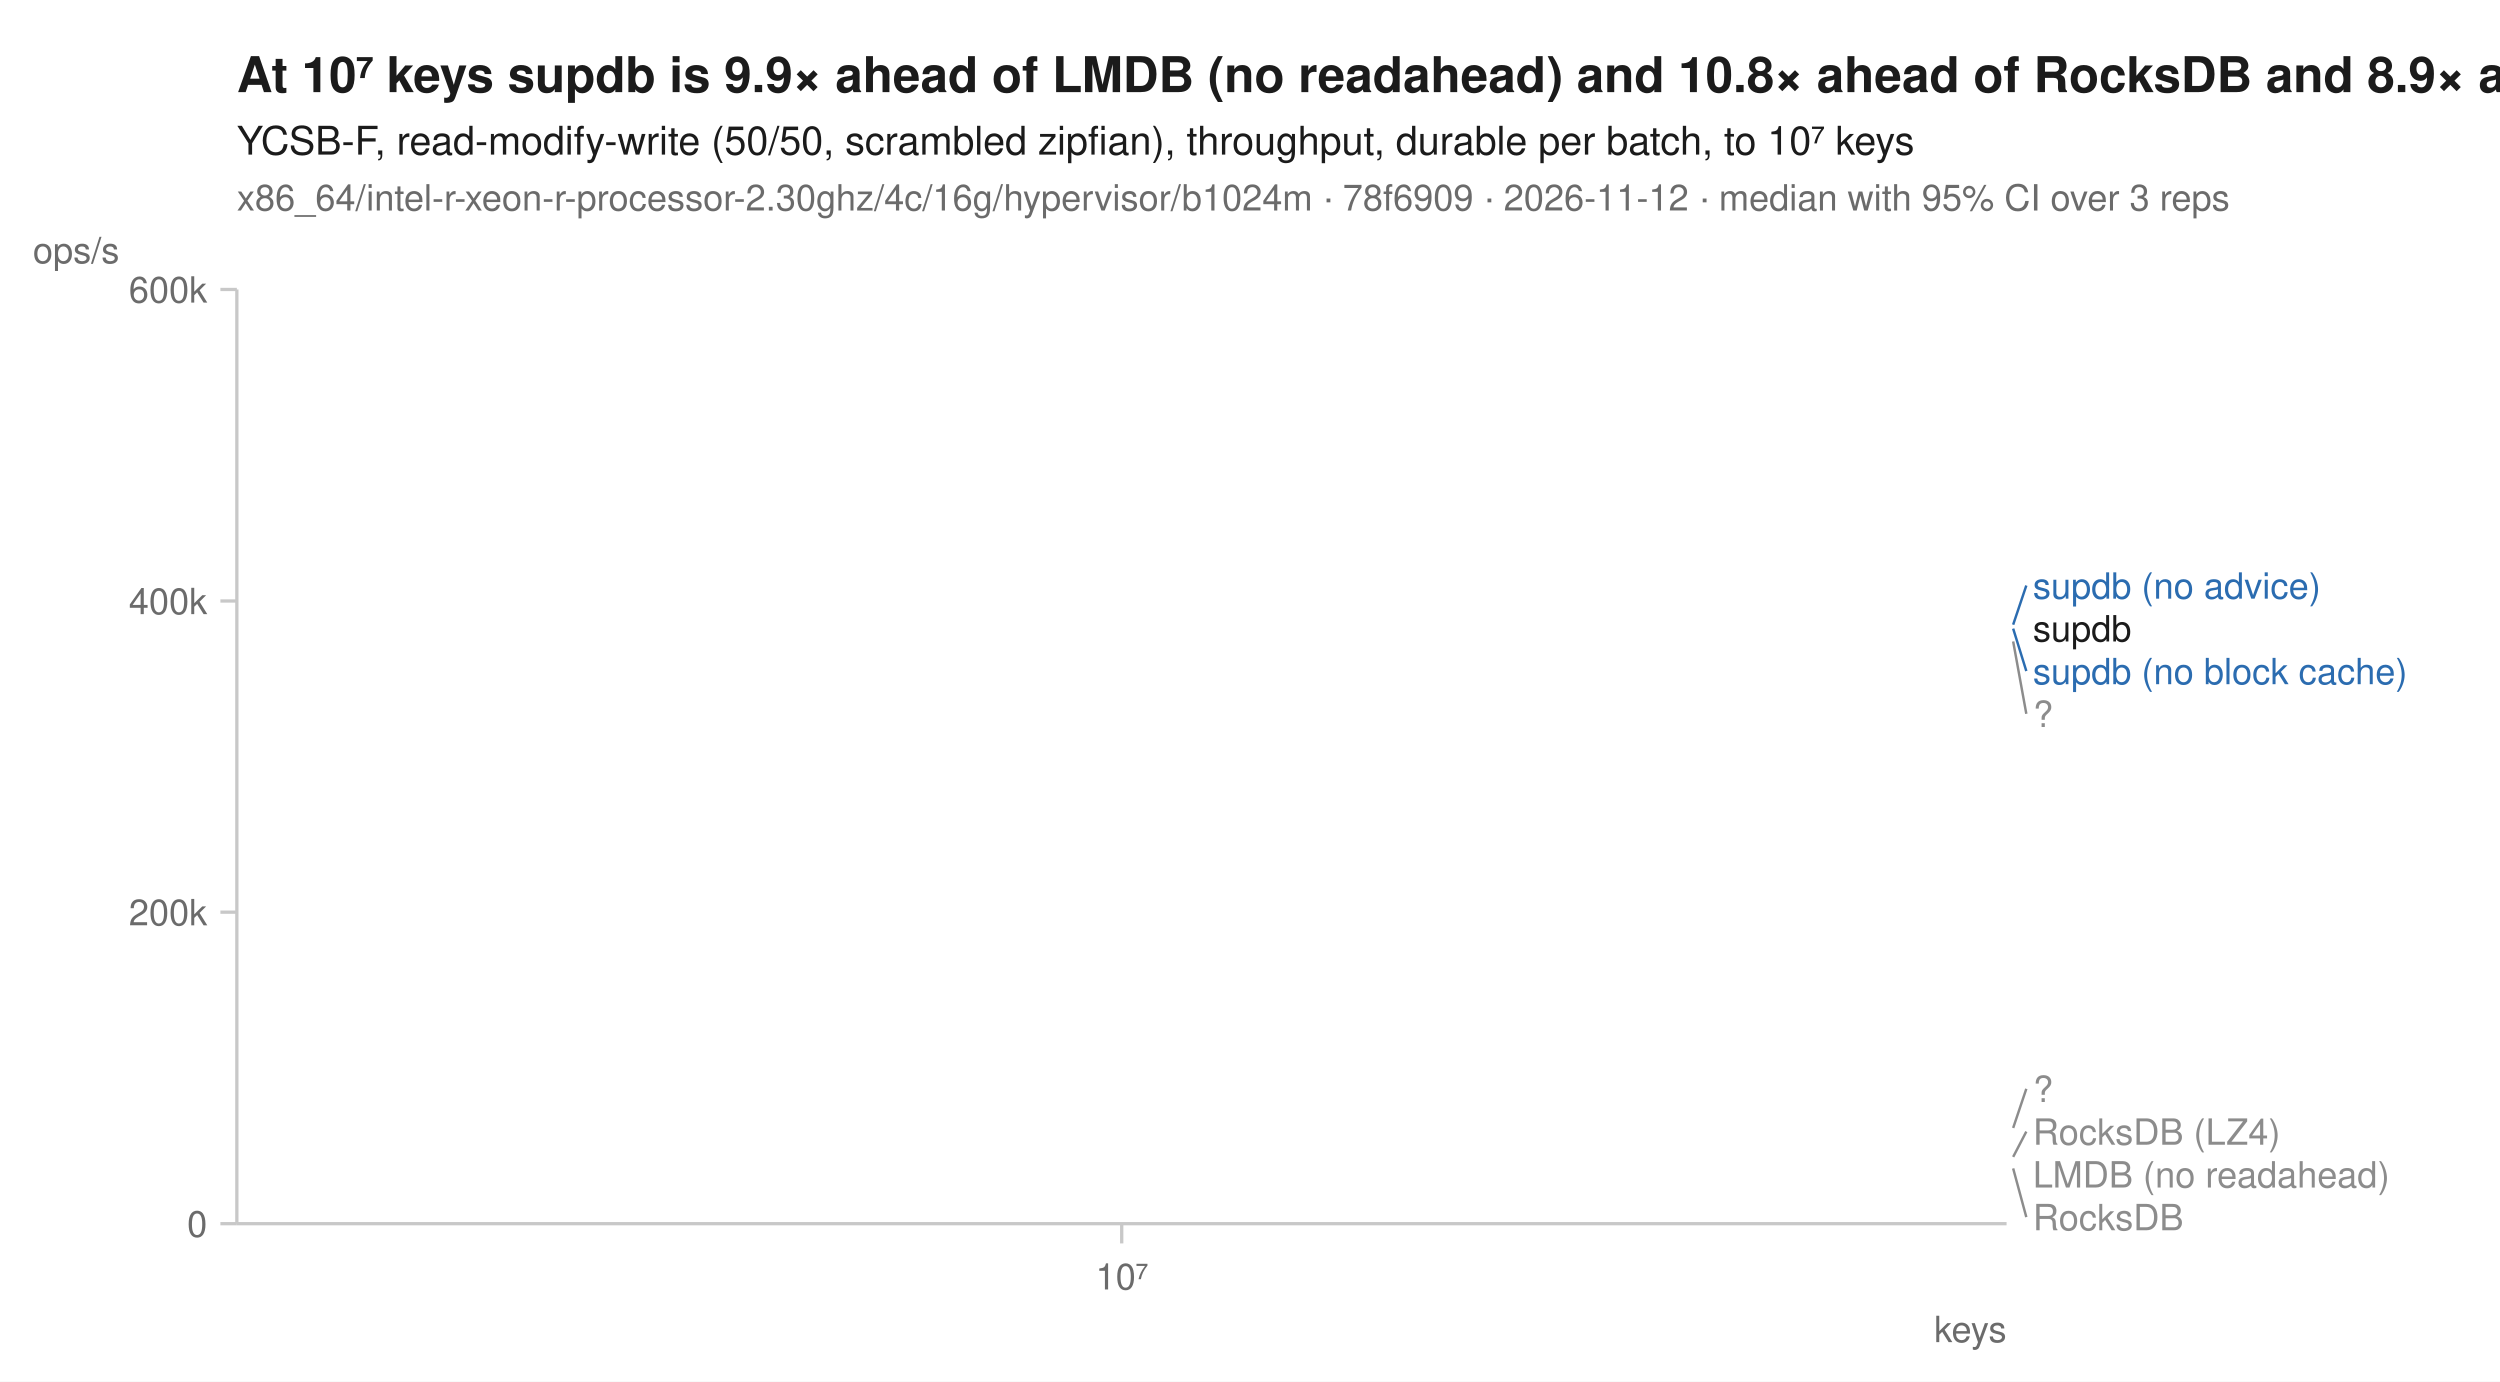
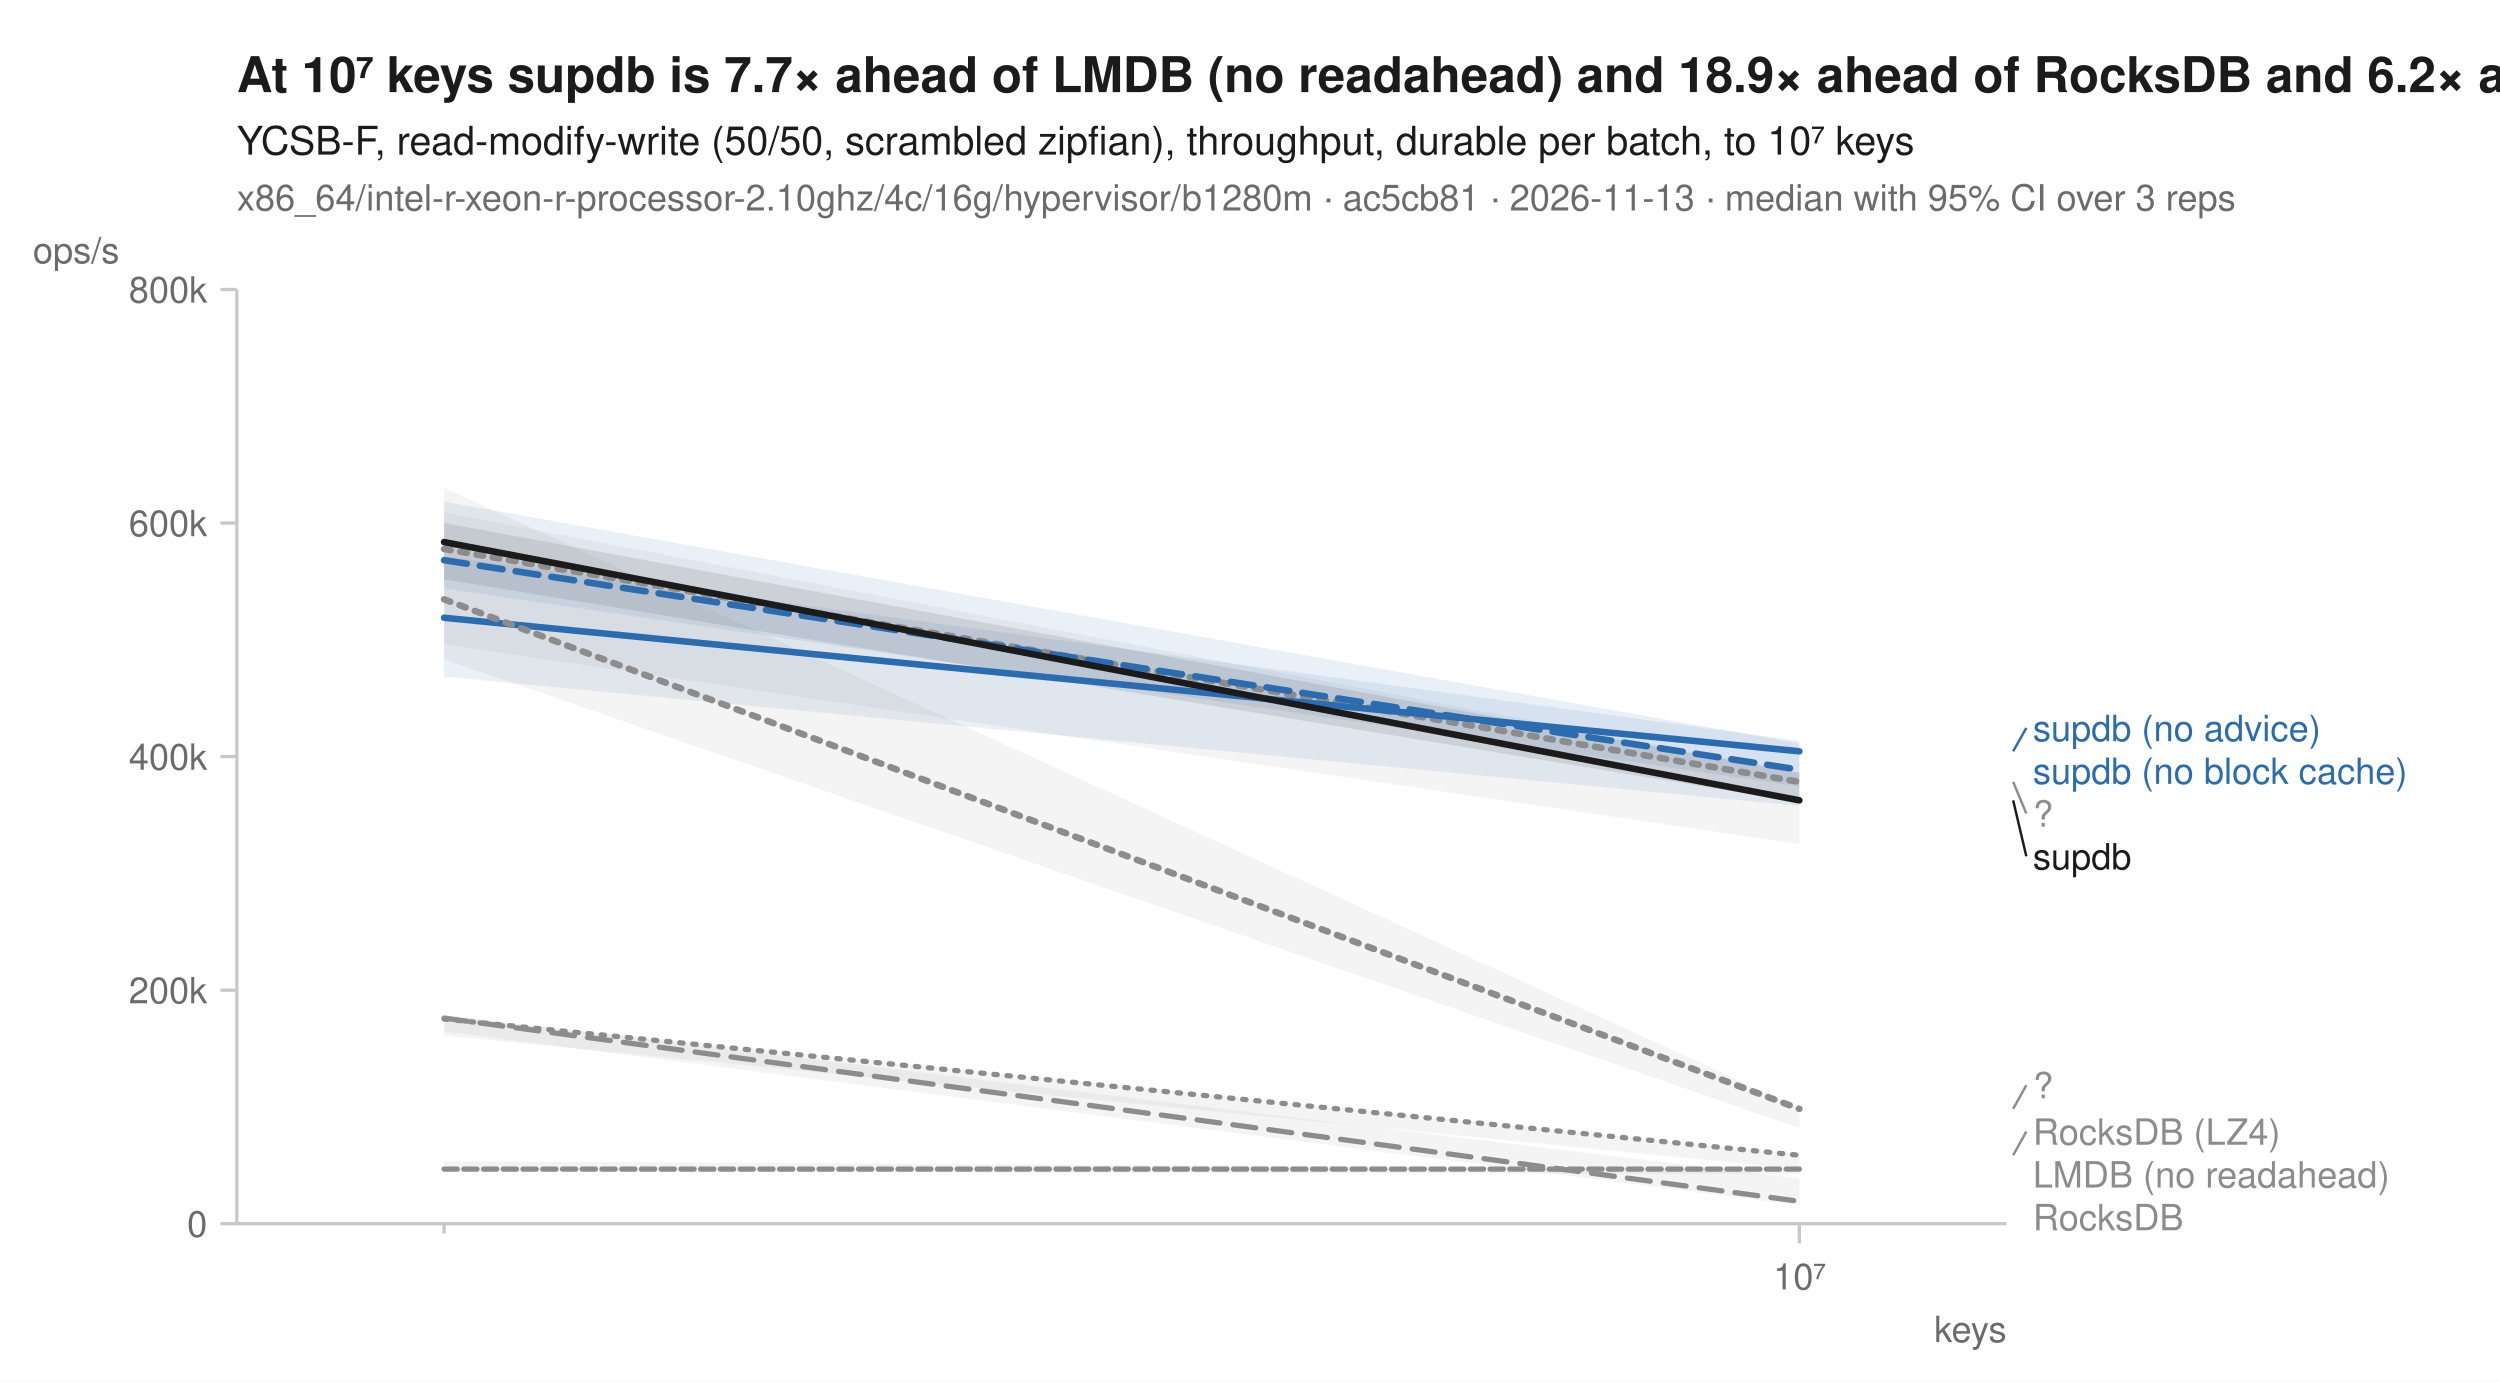
<svg xmlns="http://www.w3.org/2000/svg" width="760" height="420" viewBox="0 0 760 420" font-family="-apple-system, BlinkMacSystemFont, 'Segoe UI', Helvetica, Arial, sans-serif" fill="#1b1b1b">
  <rect width="760" height="420" fill="white" />
-   <text x="72" y="28" font-size="15" font-weight="600">At 10⁷ keys supdb is 9.9× ahead of LMDB (no readahead) and 10.8× ahead of RocksDB and 8.9× ahead of RocksDB (LZ4)</text>
+   <text x="72" y="28" font-size="15" font-weight="600">At 10⁷ keys supdb is 7.7× ahead of LMDB (no readahead) and 18.9× ahead of RocksDB and 6.2× ahead of RocksDB (LZ4)</text>
  <text x="72" y="47" font-size="12">YCSB-F, read-modify-write (50/50, scrambled zipfian), throughput, durable per batch, to 10⁷ keys</text>
-   <text x="72" y="64" font-size="11" fill="#6b6b6b">x86_64/intel-r-xeon-r-processor-2.30ghz/4c/16g/hypervisor/b1024m · 78f6909 · 2026-11-12 · median with 95% CI over 3 reps</text>
+   <text x="72" y="64" font-size="11" fill="#6b6b6b">x86_64/intel-r-xeon-r-processor-2.10ghz/4c/16g/hypervisor/b1280m · ac5cb81 · 2026-11-13 · median with 95% CI over 3 reps</text>
  <line x1="72" y1="372" x2="610" y2="372" stroke="#c8c8c8" stroke-width="1" />
  <line x1="72" y1="88" x2="72" y2="372" stroke="#c8c8c8" stroke-width="1" />
-   <line x1="341.0" y1="372" x2="341.0" y2="378" stroke="#c8c8c8" stroke-width="1" />
-   <text x="341.0" y="392" font-size="11" text-anchor="middle" fill="#6b6b6b">10⁷</text>
+   <line x1="135.0" y1="372" x2="135.0" y2="375" stroke="#c8c8c8" stroke-width="1" />
+   <line x1="547.0" y1="372" x2="547.0" y2="378" stroke="#c8c8c8" stroke-width="1" />
+   <text x="547.0" y="392" font-size="11" text-anchor="middle" fill="#6b6b6b">10⁷</text>
  <text x="610" y="408" font-size="11" text-anchor="end" fill="#6b6b6b">keys</text>
  <line x1="67" y1="372.0" x2="72" y2="372.0" stroke="#c8c8c8" stroke-width="1" />
  <text x="63" y="376.0" font-size="11" text-anchor="end" fill="#6b6b6b">0</text>
-   <line x1="67" y1="277.3" x2="72" y2="277.3" stroke="#c8c8c8" stroke-width="1" />
-   <text x="63" y="281.3" font-size="11" text-anchor="end" fill="#6b6b6b">200k</text>
-   <line x1="67" y1="182.7" x2="72" y2="182.7" stroke="#c8c8c8" stroke-width="1" />
-   <text x="63" y="186.7" font-size="11" text-anchor="end" fill="#6b6b6b">400k</text>
+   <line x1="67" y1="301.0" x2="72" y2="301.0" stroke="#c8c8c8" stroke-width="1" />
+   <text x="63" y="305.0" font-size="11" text-anchor="end" fill="#6b6b6b">200k</text>
+   <line x1="67" y1="230.0" x2="72" y2="230.0" stroke="#c8c8c8" stroke-width="1" />
+   <text x="63" y="234.0" font-size="11" text-anchor="end" fill="#6b6b6b">400k</text>
+   <line x1="67" y1="159.0" x2="72" y2="159.0" stroke="#c8c8c8" stroke-width="1" />
+   <text x="63" y="163.0" font-size="11" text-anchor="end" fill="#6b6b6b">600k</text>
  <line x1="67" y1="88.0" x2="72" y2="88.0" stroke="#c8c8c8" stroke-width="1" />
-   <text x="63" y="92.0" font-size="11" text-anchor="end" fill="#6b6b6b">600k</text>
+   <text x="63" y="92.0" font-size="11" text-anchor="end" fill="#6b6b6b">800k</text>
  <text x="10" y="80" font-size="11" text-anchor="start" fill="#6b6b6b">ops/s</text>
-   <path d="M341.0,351.7 " fill="none" stroke="#8c8c8c" stroke-width="1.6" stroke-linejoin="round" stroke-linecap="round" stroke-dasharray="1,3" />
-   <path d="M341.0,353.7 " fill="none" stroke="#8c8c8c" stroke-width="1.6" stroke-linejoin="round" stroke-linecap="round" stroke-dasharray="4,2" />
-   <path d="M341.0,195.0 " fill="none" stroke="#8c8c8c" stroke-width="2" stroke-linejoin="round" stroke-linecap="round" stroke-dasharray="2,3" />
-   <path d="M341.0,355.2 " fill="none" stroke="#8c8c8c" stroke-width="1.6" stroke-linejoin="round" stroke-linecap="round" stroke-dasharray="7,4" />
-   <path d="M341.0,191.1 " fill="none" stroke="#2b6cb0" stroke-width="2" stroke-linejoin="round" stroke-linecap="round" stroke-dasharray="7,4" />
-   <path d="M341.0,189.9 " fill="none" stroke="#2b6cb0" stroke-width="2" stroke-linejoin="round" stroke-linecap="round" />
-   <path d="M341.0,342.9 " fill="none" stroke="#8c8c8c" stroke-width="2" stroke-linejoin="round" stroke-linecap="round" stroke-dasharray="2,3" />
-   <path d="M341.0,190.7 " fill="none" stroke="#1b1b1b" stroke-width="2" stroke-linejoin="round" stroke-linecap="round" />
-   <line x1="612.0" y1="189.9" x2="616.0" y2="178.0" stroke="#2b6cb0" stroke-width="0.75" />
-   <text x="618.0" y="182.0" font-size="11" fill="#2b6cb0">supdb (no advice)</text>
-   <text x="618.0" y="195.0" font-size="11" fill="#1b1b1b">supdb</text>
-   <line x1="612.0" y1="191.1" x2="616.0" y2="204.0" stroke="#2b6cb0" stroke-width="0.75" />
-   <text x="618.0" y="208.0" font-size="11" fill="#2b6cb0">supdb (no block cache)</text>
-   <line x1="612.0" y1="195.0" x2="616.0" y2="217.0" stroke="#8c8c8c" stroke-width="0.75" />
-   <text x="618.0" y="221.0" font-size="11" fill="#8c8c8c">?</text>
-   <line x1="612.0" y1="342.9" x2="616.0" y2="331.0" stroke="#8c8c8c" stroke-width="0.75" />
-   <text x="618.0" y="335.0" font-size="11" fill="#8c8c8c">?</text>
-   <line x1="612.0" y1="351.7" x2="616.0" y2="344.0" stroke="#8c8c8c" stroke-width="0.75" />
+   <path d="M135.0,309.2 L547.0,351.0 L547.0,355.4 L135.0,314.8 Z" fill="#8c8c8c" fill-opacity="0.10" />
+   <path d="M135.0,353.0 L547.0,355.3 L547.0,356.9 L135.0,356.2 Z" fill="#8c8c8c" fill-opacity="0.10" />
+   <path d="M135.0,155.8 L547.0,234.7 L547.0,256.6 L135.0,195.9 Z" fill="#8c8c8c" fill-opacity="0.10" />
+   <path d="M135.0,308.5 L547.0,358.3 L547.0,366.4 L135.0,313.6 Z" fill="#8c8c8c" fill-opacity="0.10" />
+   <path d="M135.0,169.1 L547.0,225.2 L547.0,239.1 L135.0,178.9 Z" fill="#2b6cb0" fill-opacity="0.10" />
+   <path d="M135.0,152.5 L547.0,226.0 L547.0,245.0 L135.0,205.7 Z" fill="#2b6cb0" fill-opacity="0.10" />
+   <path d="M135.0,148.3 L547.0,336.9 L547.0,342.9 L135.0,200.4 Z" fill="#8c8c8c" fill-opacity="0.10" />
+   <path d="M135.0,159.0 L547.0,235.0 L547.0,243.9 L135.0,176.1 Z" fill="#1b1b1b" fill-opacity="0.10" />
+   <path d="M135.0,309.8 L547.0,351.2 " fill="none" stroke="#8c8c8c" stroke-width="1.6" stroke-linejoin="round" stroke-linecap="round" stroke-dasharray="1,3" />
+   <path d="M135.0,355.4 L547.0,355.4 " fill="none" stroke="#8c8c8c" stroke-width="1.6" stroke-linejoin="round" stroke-linecap="round" stroke-dasharray="4,2" />
+   <path d="M135.0,166.9 L547.0,237.7 " fill="none" stroke="#8c8c8c" stroke-width="2" stroke-linejoin="round" stroke-linecap="round" stroke-dasharray="2,3" />
+   <path d="M135.0,309.5 L547.0,365.2 " fill="none" stroke="#8c8c8c" stroke-width="1.6" stroke-linejoin="round" stroke-linecap="round" stroke-dasharray="7,4" />
+   <path d="M135.0,170.3 L547.0,234.0 " fill="none" stroke="#2b6cb0" stroke-width="2" stroke-linejoin="round" stroke-linecap="round" stroke-dasharray="7,4" />
+   <path d="M135.0,187.8 L547.0,228.4 " fill="none" stroke="#2b6cb0" stroke-width="2" stroke-linejoin="round" stroke-linecap="round" />
+   <path d="M135.0,182.2 L547.0,337.1 " fill="none" stroke="#8c8c8c" stroke-width="2" stroke-linejoin="round" stroke-linecap="round" stroke-dasharray="2,3" />
+   <path d="M135.0,164.8 L547.0,243.3 " fill="none" stroke="#1b1b1b" stroke-width="2" stroke-linejoin="round" stroke-linecap="round" />
+   <line x1="612.0" y1="228.4" x2="616.0" y2="221.3" stroke="#2b6cb0" stroke-width="0.75" />
+   <text x="618.0" y="225.3" font-size="11" fill="#2b6cb0">supdb (no advice)</text>
+   <text x="618.0" y="238.3" font-size="11" fill="#2b6cb0">supdb (no block cache)</text>
+   <line x1="612.0" y1="237.7" x2="616.0" y2="247.3" stroke="#8c8c8c" stroke-width="0.75" />
+   <text x="618.0" y="251.3" font-size="11" fill="#8c8c8c">?</text>
+   <line x1="612.0" y1="243.3" x2="616.0" y2="260.3" stroke="#1b1b1b" stroke-width="0.75" />
+   <text x="618.0" y="264.3" font-size="11" fill="#1b1b1b">supdb</text>
+   <line x1="612.0" y1="337.1" x2="616.0" y2="329.9" stroke="#8c8c8c" stroke-width="0.75" />
+   <text x="618.0" y="333.9" font-size="11" fill="#8c8c8c">?</text>
+   <line x1="612.0" y1="351.2" x2="616.0" y2="344.0" stroke="#8c8c8c" stroke-width="0.75" />
  <text x="618.0" y="348.0" font-size="11" fill="#8c8c8c">RocksDB (LZ4)</text>
  <text x="618.0" y="361.0" font-size="11" fill="#8c8c8c">LMDB (no readahead)</text>
-   <line x1="612.0" y1="355.2" x2="616.0" y2="370.0" stroke="#8c8c8c" stroke-width="0.75" />
  <text x="618.0" y="374.0" font-size="11" fill="#8c8c8c">RocksDB</text>
</svg>
